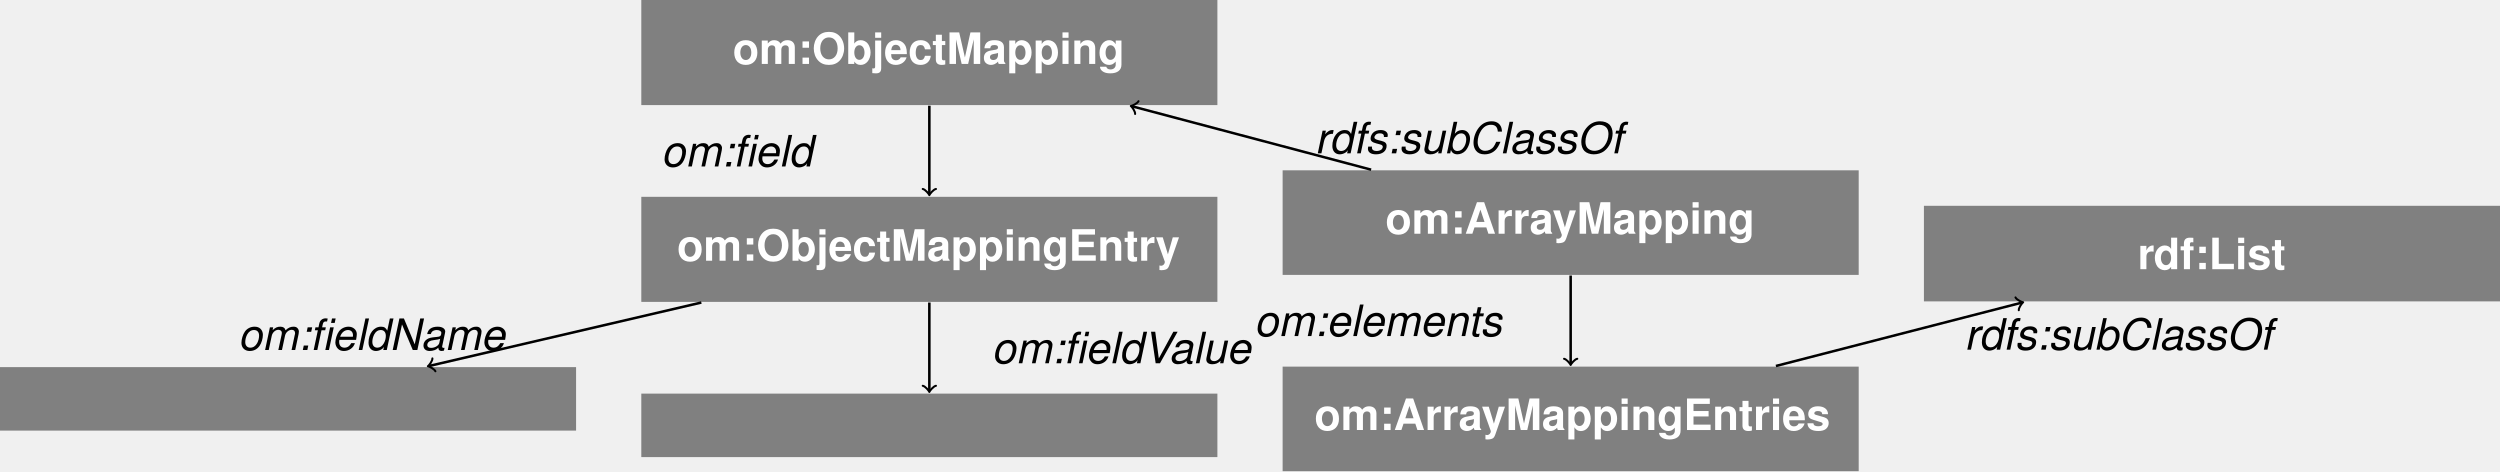
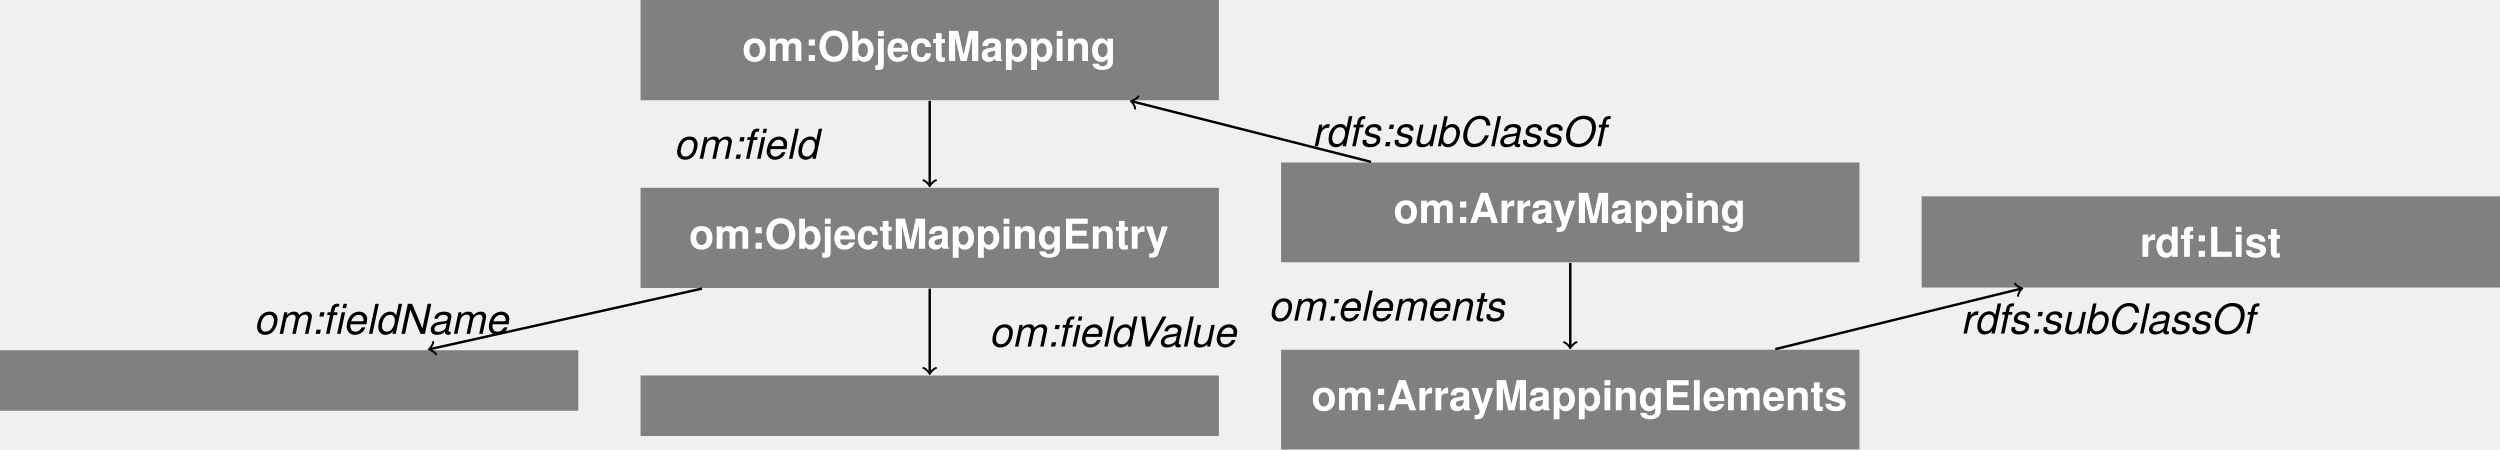
- <svg xmlns="http://www.w3.org/2000/svg" xmlns:xlink="http://www.w3.org/1999/xlink" height="147.902pt" version="1.1" viewBox="-0.367 -15.309 784.722 147.902" width="784.722pt">
+ <svg xmlns="http://www.w3.org/2000/svg" xmlns:xlink="http://www.w3.org/1999/xlink" height="147.902pt" version="1.1" viewBox="-0.367 -15.309 822.582 147.902" width="822.582pt">
  <defs>
    <path d="M4.942 -7.115H3.775L3.978 -8.052C4.128 -8.731 4.372 -8.961 4.956 -8.961C5.037 -8.961 5.119 -8.961 5.323 -8.934L5.526 -9.871C5.282 -9.925 5.132 -9.939 4.915 -9.939C3.87 -9.939 3.109 -9.328 2.892 -8.323L2.634 -7.115H1.684L1.494 -6.205H2.444L1.127 0H2.268L3.585 -6.205H4.752L4.942 -7.115ZM7.427 -7.115H6.287L4.779 0H5.92L7.427 -7.115ZM8.025 -9.898H6.884L6.585 -8.5H7.726L8.025 -9.898Z" id="g1-2" />
    <path d="M3.204 -1.399H1.792L1.494 0H2.906L3.204 -1.399ZM4.426 -7.115H3.014L2.716 -5.716H4.128L4.426 -7.115Z" id="g1-58" />
    <path d="M10.455 -6.83C10.414 -7.631 10.278 -8.147 10.021 -8.608C9.464 -9.559 8.5 -10.061 7.223 -10.061C5.635 -10.061 4.318 -9.423 3.259 -8.147C2.186 -6.857 1.521 -4.983 1.521 -3.286C1.521 -2.335 1.792 -1.48 2.295 -0.842C2.919 -0.054 3.775 0.312 4.983 0.312C6.422 0.312 7.672 -0.217 8.554 -1.181C9.084 -1.765 9.518 -2.512 9.98 -3.612H8.649C8.31 -2.838 8.092 -2.43 7.848 -2.105C7.278 -1.29 6.246 -0.788 5.173 -0.788C3.761 -0.788 2.824 -1.887 2.824 -3.53C2.824 -4.766 3.232 -6.124 3.924 -7.156C4.752 -8.378 5.743 -8.961 6.993 -8.961C8.364 -8.961 9.043 -8.296 9.152 -6.83H10.455Z" id="g1-67" />
    <path d="M10.876 -9.898H9.667L7.943 -1.779L4.549 -9.898H3.136L1.032 0H2.24L3.951 -8.025L7.332 0H8.771L10.876 -9.898Z" id="g1-78" />
    <path d="M7.291 -10.061C5.757 -10.061 4.44 -9.491 3.34 -8.337C2.132 -7.088 1.412 -5.295 1.412 -3.571C1.412 -2.403 1.779 -1.358 2.403 -0.733C3.055 -0.081 4.155 0.312 5.309 0.312C6.585 0.312 7.739 -0.054 8.622 -0.733C10.211 -1.955 11.242 -4.155 11.242 -6.3C11.242 -7.373 10.862 -8.405 10.265 -9.016C9.6 -9.681 8.527 -10.061 7.291 -10.061ZM7.128 -8.961C8.052 -8.961 8.921 -8.581 9.382 -7.984C9.749 -7.509 9.939 -6.857 9.939 -6.056C9.939 -4.82 9.505 -3.49 8.785 -2.512C7.997 -1.412 6.803 -0.788 5.485 -0.788C4.603 -0.788 3.748 -1.168 3.272 -1.765C2.906 -2.227 2.716 -2.892 2.716 -3.68C2.716 -4.929 3.136 -6.246 3.856 -7.237C4.644 -8.323 5.852 -8.961 7.128 -8.961Z" id="g1-79" />
    <path d="M5.323 0L10.862 -9.898H9.518L4.956 -1.521L3.829 -9.898H2.512L3.965 0H5.323Z" id="g1-86" />
    <path d="M7.495 -0.692C7.373 -0.665 7.319 -0.665 7.264 -0.665C6.911 -0.665 6.748 -0.788 6.748 -1.059C6.748 -1.113 6.748 -1.154 6.762 -1.195L7.631 -5.282C7.712 -5.648 7.712 -5.648 7.712 -5.784C7.712 -6.707 6.775 -7.319 5.35 -7.319C3.462 -7.319 2.308 -6.517 2.05 -5.01H3.191C3.313 -5.39 3.408 -5.581 3.598 -5.771C3.897 -6.069 4.467 -6.273 5.051 -6.273C5.866 -6.273 6.49 -5.906 6.49 -5.404C6.49 -5.35 6.477 -5.255 6.463 -5.146L6.422 -4.902C6.3 -4.345 6.042 -4.196 5.051 -4.101C3.232 -3.938 2.661 -3.802 1.996 -3.381C1.29 -2.933 0.883 -2.213 0.883 -1.426C0.883 -0.339 1.616 0.312 2.838 0.312C3.313 0.312 3.883 0.217 4.372 0.041C4.807 -0.109 5.01 -0.244 5.567 -0.733V-0.638V-0.584C5.567 -0.027 5.947 0.312 6.599 0.312C6.748 0.312 6.789 0.312 7.128 0.231C7.156 0.217 7.237 0.204 7.319 0.19L7.495 -0.692ZM5.852 -2.227C5.676 -1.385 4.481 -0.665 3.286 -0.665C2.512 -0.665 2.077 -0.991 2.077 -1.561C2.077 -2.01 2.335 -2.458 2.743 -2.702C3.069 -2.906 3.476 -3.014 4.141 -3.109C5.418 -3.286 5.526 -3.299 6.124 -3.503L5.852 -2.227Z" id="g1-97" />
    <path d="M2.838 -9.898L0.733 0H1.752L1.982 -1.059C2.159 -0.638 2.281 -0.448 2.485 -0.244C2.838 0.109 3.394 0.312 3.992 0.312C4.902 0.312 5.866 -0.109 6.477 -0.747C7.386 -1.711 7.984 -3.259 7.984 -4.657C7.984 -6.178 6.952 -7.319 5.581 -7.319C5.037 -7.319 4.426 -7.156 4.019 -6.911C3.788 -6.762 3.612 -6.612 3.191 -6.164L3.978 -9.898H2.838ZM5.2 -6.273C6.192 -6.273 6.789 -5.567 6.789 -4.399C6.789 -3.625 6.558 -2.756 6.164 -2.105C5.608 -1.181 4.902 -0.733 4.019 -0.733C3.096 -0.733 2.512 -1.412 2.512 -2.485C2.512 -3.327 2.756 -4.25 3.136 -4.902C3.666 -5.798 4.386 -6.273 5.2 -6.273Z" id="g1-98" />
    <path d="M8.826 -9.898H7.685L6.87 -6.083C6.436 -6.965 5.893 -7.319 4.929 -7.319C2.675 -7.319 0.991 -5.173 0.991 -2.308C0.991 -0.72 1.901 0.312 3.313 0.312C3.897 0.312 4.521 0.122 5.065 -0.204C5.472 -0.448 5.648 -0.652 5.839 -1.032L5.621 0H6.721L8.826 -9.898ZM4.82 -6.273C5.825 -6.273 6.422 -5.594 6.422 -4.44C6.422 -3.639 6.205 -2.811 5.798 -2.105C5.268 -1.195 4.603 -0.733 3.775 -0.733C2.77 -0.733 2.186 -1.412 2.186 -2.58C2.186 -3.34 2.417 -4.209 2.783 -4.902C3.299 -5.839 3.951 -6.273 4.82 -6.273Z" id="g1-100" />
    <path d="M7.644 -3.177L7.685 -3.408C7.807 -4.06 7.875 -4.63 7.875 -4.997C7.875 -6.3 6.748 -7.319 5.282 -7.319C4.101 -7.319 2.96 -6.762 2.281 -5.852C1.643 -4.997 1.141 -3.449 1.141 -2.349C1.141 -1.616 1.453 -0.869 1.982 -0.367C2.458 0.095 3.055 0.312 3.829 0.312C5.458 0.312 6.857 -0.692 7.278 -2.159H6.137C5.648 -1.222 4.929 -0.733 4.019 -0.733C2.946 -0.733 2.335 -1.399 2.335 -2.553C2.335 -2.838 2.349 -2.974 2.403 -3.177H7.644ZM2.648 -4.155C3.001 -5.404 4.005 -6.273 5.105 -6.273C6.069 -6.273 6.68 -5.621 6.68 -4.603C6.68 -4.467 6.667 -4.372 6.64 -4.155H2.648Z" id="g1-101" />
    <path d="M5.024 -7.115H3.856L4.06 -8.052C4.209 -8.731 4.454 -8.961 5.037 -8.961C5.132 -8.961 5.214 -8.961 5.404 -8.934L5.608 -9.871C5.363 -9.925 5.214 -9.939 4.997 -9.939C3.951 -9.939 3.191 -9.328 2.974 -8.323L2.716 -7.115H1.765L1.575 -6.205H2.525L1.208 0H2.349L3.666 -6.205H4.834L5.024 -7.115Z" id="g1-102" />
    <path d="M4.168 -9.898H3.028L0.923 0H2.064L4.168 -9.898Z" id="g1-108" />
    <path d="M2.471 -7.115L0.964 0H2.105L3.055 -4.467C3.272 -5.499 4.196 -6.341 5.105 -6.341C5.771 -6.341 6.219 -5.961 6.219 -5.404C6.219 -5.255 6.205 -5.078 6.164 -4.902L5.119 0H6.259L7.21 -4.467C7.427 -5.526 8.364 -6.341 9.342 -6.341C9.98 -6.341 10.373 -5.947 10.373 -5.295C10.373 -5.092 10.373 -5.092 10.251 -4.63L9.274 0H10.414L11.487 -5.065C11.528 -5.214 11.568 -5.662 11.568 -5.811C11.568 -6.164 11.405 -6.545 11.134 -6.857C10.835 -7.183 10.469 -7.319 9.844 -7.319C8.961 -7.319 8.187 -6.965 7.386 -6.192C7.169 -6.952 6.64 -7.319 5.743 -7.319C4.82 -7.319 4.196 -7.047 3.327 -6.232L3.503 -7.115H2.471Z" id="g1-109" />
    <path d="M2.458 -7.115L0.95 0H2.091L2.919 -3.924C3.245 -5.418 4.196 -6.341 5.418 -6.341C6.096 -6.341 6.599 -5.866 6.599 -5.241C6.599 -5.16 6.572 -4.956 6.517 -4.739L5.513 0H6.653L7.739 -5.105C7.78 -5.282 7.794 -5.445 7.794 -5.621C7.794 -6.653 7.074 -7.319 5.947 -7.319C4.915 -7.319 4.019 -6.952 3.313 -6.232L3.49 -7.115H2.458Z" id="g1-110" />
    <path d="M5.214 -7.319C3.951 -7.319 2.838 -6.748 2.145 -5.743C1.534 -4.874 1.086 -3.381 1.086 -2.227C1.086 -0.72 2.132 0.312 3.652 0.312C4.956 0.312 5.988 -0.217 6.748 -1.263C7.373 -2.118 7.821 -3.598 7.821 -4.779C7.821 -5.499 7.549 -6.192 7.074 -6.653C6.612 -7.101 6.001 -7.319 5.214 -7.319ZM5.037 -6.273C6.042 -6.273 6.626 -5.621 6.626 -4.521C6.626 -3.72 6.395 -2.838 6.029 -2.159C5.513 -1.222 4.779 -0.733 3.843 -0.733C2.879 -0.733 2.281 -1.412 2.281 -2.498C2.281 -3.272 2.512 -4.168 2.879 -4.847C3.381 -5.771 4.141 -6.273 5.037 -6.273Z" id="g1-111" />
    <path d="M2.444 -7.115L0.937 0H2.077L2.865 -3.693C3.218 -5.35 4.182 -6.178 5.676 -6.124L5.92 -7.278C5.743 -7.305 5.635 -7.319 5.485 -7.319C4.698 -7.319 4.087 -6.965 3.245 -6.001L3.476 -7.115H2.444Z" id="g1-114" />
    <path d="M6.979 -5.132C7.047 -5.418 7.061 -5.54 7.061 -5.716C7.061 -6.667 6.151 -7.319 4.834 -7.319C3.87 -7.319 3.041 -7.033 2.485 -6.504C1.996 -6.029 1.67 -5.323 1.67 -4.684C1.67 -3.856 2.145 -3.462 3.544 -3.096L4.549 -2.838C4.997 -2.716 5.2 -2.634 5.323 -2.485C5.418 -2.363 5.499 -2.159 5.499 -2.037C5.499 -1.792 5.282 -1.371 5.065 -1.195C4.725 -0.91 4.141 -0.733 3.557 -0.733C2.621 -0.733 2.091 -1.1 2.091 -1.779C2.091 -1.86 2.105 -1.982 2.118 -2.118H0.91C0.842 -1.806 0.828 -1.643 0.828 -1.426C0.828 -0.339 1.779 0.312 3.354 0.312C5.377 0.312 6.694 -0.733 6.694 -2.349C6.694 -3.177 6.246 -3.612 5.051 -3.91L4.019 -4.168C3.259 -4.359 2.865 -4.63 2.865 -4.983C2.865 -5.255 3.028 -5.594 3.272 -5.825C3.598 -6.137 4.005 -6.273 4.603 -6.273C5.404 -6.273 5.852 -5.961 5.852 -5.431C5.852 -5.336 5.852 -5.241 5.839 -5.132H6.979Z" id="g1-115" />
    <path d="M4.97 -7.115H3.761L4.182 -9.07H3.041L2.621 -7.115H1.657L1.466 -6.205H2.43L1.358 -1.181C1.331 -1.046 1.317 -0.896 1.317 -0.76C1.317 -0.095 1.779 0.312 2.525 0.312C2.797 0.312 3.218 0.272 3.408 0.217L3.625 -0.774C3.204 -0.679 3.136 -0.665 2.974 -0.665C2.675 -0.665 2.485 -0.815 2.485 -1.032C2.485 -1.073 2.498 -1.141 2.512 -1.222L3.571 -6.205H4.779L4.97 -7.115Z" id="g1-116" />
    <path d="M6.558 0L8.065 -7.115H6.925L6.069 -3.082C5.757 -1.616 4.793 -0.665 3.639 -0.665C2.906 -0.665 2.43 -1.073 2.43 -1.711C2.43 -1.819 2.444 -1.942 2.471 -2.077L3.544 -7.115H2.403L1.236 -1.629C1.208 -1.494 1.195 -1.344 1.195 -1.168C1.195 -0.244 1.901 0.312 3.069 0.312C4.128 0.312 4.902 -0.014 5.689 -0.774L5.526 0H6.558Z" id="g1-117" />
    <path d="M3.571 -1.982H1.534V0H3.571V-1.982ZM3.571 -7.061H1.534V-5.078H3.571V-7.061Z" id="g3-58" />
    <path d="M6.803 -1.996L7.454 0H9.545L6.124 -9.898H3.87L0.353 0H2.43L3.096 -1.996H6.803ZM6.246 -3.693H3.666L4.956 -7.563L6.246 -3.693Z" id="g3-65" />
    <path d="M3.109 -4.263H7.848V-5.961H3.109V-8.201H8.228V-9.898H1.073V0H8.473V-1.697H3.109V-4.263Z" id="g3-69" />
    <path d="M3.123 -9.898H1.086V0H7.862V-1.697H3.123V-9.898Z" id="g3-76" />
    <path d="M2.933 -7.712L4.712 0H6.748L8.5 -7.712V0H10.537V-9.898H7.468L5.73 -2.023L3.938 -9.898H0.896V0H2.933V-7.712Z" id="g3-77" />
    <path d="M5.295 -10.061C3.91 -10.061 2.77 -9.6 1.928 -8.69C1.046 -7.739 0.543 -6.354 0.543 -4.874S1.046 -1.996 1.928 -1.059C2.783 -0.136 3.897 0.312 5.309 0.312S7.834 -0.136 8.69 -1.059C9.545 -1.969 10.075 -3.408 10.075 -4.807C10.075 -6.354 9.572 -7.739 8.69 -8.69C7.821 -9.627 6.721 -10.061 5.295 -10.061ZM5.309 -8.323C6.979 -8.323 8.038 -6.965 8.038 -4.82C8.038 -2.797 6.938 -1.426 5.309 -1.426C3.666 -1.426 2.58 -2.797 2.58 -4.874S3.666 -8.323 5.309 -8.323Z" id="g3-79" />
    <path d="M7.115 -0.231C6.775 -0.543 6.68 -0.747 6.68 -1.127V-5.2C6.68 -6.694 5.662 -7.454 3.68 -7.454S0.665 -6.612 0.543 -4.915H2.376C2.471 -5.676 2.783 -5.92 3.72 -5.92C4.454 -5.92 4.82 -5.676 4.82 -5.187C4.82 -4.942 4.698 -4.725 4.494 -4.616C4.236 -4.481 4.236 -4.481 3.299 -4.331L2.539 -4.196C1.086 -3.951 0.38 -3.204 0.38 -1.887C0.38 -1.263 0.557 -0.747 0.896 -0.38C1.317 0.054 1.955 0.312 2.607 0.312C3.422 0.312 4.168 -0.041 4.834 -0.733C4.834 -0.353 4.874 -0.217 5.051 0H7.115V-0.231ZM4.82 -2.946C4.82 -1.847 4.277 -1.222 3.313 -1.222C2.675 -1.222 2.281 -1.561 2.281 -2.105C2.281 -2.675 2.58 -2.946 3.367 -3.109L4.019 -3.232C4.521 -3.327 4.603 -3.354 4.82 -3.462V-2.946Z" id="g3-97" />
    <path d="M0.801 -9.898V0H2.702V-0.747C3.164 -0.027 3.802 0.312 4.725 0.312C6.477 0.312 7.807 -1.358 7.807 -3.571C7.807 -4.562 7.509 -5.567 7.02 -6.273C6.517 -6.993 5.621 -7.454 4.725 -7.454C3.815 -7.454 3.164 -7.115 2.702 -6.382V-9.898H0.801ZM4.304 -5.866C5.241 -5.866 5.906 -4.915 5.906 -3.557C5.906 -2.227 5.241 -1.276 4.304 -1.276C3.34 -1.276 2.702 -2.2 2.702 -3.598C2.702 -4.929 3.354 -5.866 4.304 -5.866Z" id="g3-98" />
    <path d="M7.088 -4.589C6.952 -6.382 5.757 -7.454 3.924 -7.454C1.738 -7.454 0.462 -6.015 0.462 -3.517C0.462 -1.1 1.724 0.312 3.897 0.312C5.676 0.312 6.911 -0.788 7.088 -2.539H5.268C5.024 -1.589 4.644 -1.222 3.91 -1.222C2.946 -1.222 2.363 -2.091 2.363 -3.517C2.363 -4.209 2.498 -4.861 2.729 -5.295C2.946 -5.703 3.367 -5.92 3.91 -5.92C4.684 -5.92 5.051 -5.553 5.268 -4.589H7.088Z" id="g3-99" />
    <path d="M5.499 0H7.4V-9.898H5.499V-6.382C5.024 -7.115 4.386 -7.454 3.476 -7.454C1.724 -7.454 0.394 -5.771 0.394 -3.557C0.394 -2.566 0.692 -1.561 1.181 -0.855C1.684 -0.149 2.58 0.312 3.476 0.312C4.386 0.312 5.024 -0.027 5.499 -0.747V0ZM3.897 -5.866C4.861 -5.866 5.499 -4.929 5.499 -3.53C5.499 -2.2 4.847 -1.276 3.897 -1.276S2.295 -2.213 2.295 -3.557C2.295 -4.915 2.946 -5.866 3.897 -5.866Z" id="g3-100" />
    <path d="M7.115 -3.069C7.128 -3.232 7.128 -3.299 7.128 -3.394C7.128 -4.128 7.02 -4.807 6.843 -5.323C6.354 -6.653 5.173 -7.454 3.693 -7.454C1.589 -7.454 0.299 -5.934 0.299 -3.476C0.299 -1.127 1.575 0.312 3.652 0.312C5.295 0.312 6.626 -0.625 7.047 -2.064H5.173C4.942 -1.48 4.413 -1.141 3.72 -1.141C3.177 -1.141 2.743 -1.371 2.471 -1.779C2.295 -2.05 2.227 -2.376 2.2 -3.069H7.115ZM2.227 -4.331C2.349 -5.445 2.824 -6.001 3.666 -6.001C4.141 -6.001 4.576 -5.771 4.847 -5.39C5.024 -5.119 5.105 -4.834 5.146 -4.331H2.227Z" id="g3-101" />
    <path d="M4.25 -7.183H3.123V-7.902C3.123 -8.283 3.286 -8.473 3.639 -8.473C3.802 -8.473 4.019 -8.459 4.182 -8.432V-9.858C3.829 -9.885 3.354 -9.898 3.096 -9.898C1.833 -9.898 1.222 -9.301 1.222 -8.065V-7.183H0.19V-5.92H1.222V0H3.123V-5.92H4.25V-7.183Z" id="g3-102" />
    <path d="M5.54 -7.332V-6.205C4.97 -7.074 4.345 -7.454 3.503 -7.454C1.765 -7.454 0.462 -5.757 0.462 -3.49C0.462 -1.208 1.657 0.312 3.462 0.312C4.318 0.312 4.834 0.054 5.54 -0.747V0.244C5.54 1.127 4.874 1.738 3.924 1.738C3.204 1.738 2.729 1.439 2.58 0.883H0.611C0.625 1.453 0.842 1.847 1.331 2.254C1.914 2.729 2.729 2.96 3.856 2.96C6.069 2.96 7.346 1.969 7.346 0.244V-7.332H5.54ZM3.91 -5.866C4.861 -5.866 5.567 -4.874 5.567 -3.517C5.567 -2.186 4.874 -1.276 3.883 -1.276C2.987 -1.276 2.363 -2.186 2.363 -3.517C2.363 -4.902 2.987 -5.866 3.91 -5.866Z" id="g3-103" />
    <path d="M2.811 -7.332H0.91V0H2.811V-7.332ZM2.811 -9.898H0.91V-8.201H2.811V-9.898Z" id="g3-105" />
    <path d="M2.851 -7.332H0.95V0.855C0.95 1.276 0.801 1.426 0.394 1.426C0.272 1.426 0.19 1.412 0.054 1.371V2.892C0.434 2.933 0.91 2.96 1.181 2.96C2.363 2.96 2.851 2.471 2.851 1.276V-7.332ZM2.851 -9.898H0.95V-8.201H2.851V-9.898Z" id="g3-106" />
+     <path d="M2.811 -9.898H0.91V0H2.811V-9.898Z" id="g3-108" />
    <path d="M0.815 -7.332V0H2.716V-4.399C2.716 -5.295 3.204 -5.839 4.019 -5.839C4.657 -5.839 5.051 -5.472 5.051 -4.888V0H6.952V-4.399C6.952 -5.295 7.441 -5.839 8.255 -5.839C8.894 -5.839 9.287 -5.472 9.287 -4.888V0H11.188V-5.187C11.188 -6.612 10.319 -7.454 8.853 -7.454C7.93 -7.454 7.278 -7.128 6.707 -6.368C6.354 -7.061 5.621 -7.454 4.712 -7.454C3.87 -7.454 3.327 -7.169 2.702 -6.422V-7.332H0.815Z" id="g3-109" />
    <path d="M0.855 -7.332V0H2.756V-4.399C2.756 -5.268 3.367 -5.839 4.291 -5.839C5.105 -5.839 5.513 -5.39 5.513 -4.521V0H7.414V-4.915C7.414 -6.531 6.517 -7.454 4.956 -7.454C3.965 -7.454 3.299 -7.088 2.756 -6.273V-7.332H0.855Z" id="g3-110" />
    <path d="M4.087 -7.454C1.847 -7.454 0.475 -5.974 0.475 -3.571C0.475 -1.154 1.847 0.312 4.101 0.312C6.327 0.312 7.726 -1.168 7.726 -3.517C7.726 -6.001 6.382 -7.454 4.087 -7.454ZM4.101 -5.92C5.146 -5.92 5.825 -4.983 5.825 -3.544C5.825 -2.172 5.119 -1.222 4.101 -1.222C3.069 -1.222 2.376 -2.172 2.376 -3.571S3.069 -5.92 4.101 -5.92Z" id="g3-111" />
    <path d="M2.688 -7.332H0.788V2.96H2.688V-0.869C3.15 -0.054 3.802 0.326 4.725 0.326C6.49 0.326 7.794 -1.331 7.794 -3.557C7.794 -4.589 7.495 -5.621 7.006 -6.3C6.517 -6.993 5.608 -7.454 4.725 -7.454C3.802 -7.454 3.15 -7.061 2.688 -6.246V-7.332ZM4.291 -5.866C5.255 -5.866 5.893 -4.929 5.893 -3.53C5.893 -2.2 5.228 -1.263 4.291 -1.263C3.34 -1.263 2.688 -2.186 2.688 -3.557S3.34 -5.866 4.291 -5.866Z" id="g3-112" />
    <path d="M0.855 -7.332V0H2.756V-3.897C2.756 -5.01 3.313 -5.567 4.426 -5.567C4.63 -5.567 4.766 -5.553 5.024 -5.513V-7.441C4.915 -7.454 4.847 -7.454 4.793 -7.454C3.924 -7.454 3.164 -6.884 2.756 -5.893V-7.332H0.855Z" id="g3-114" />
    <path d="M6.857 -4.97C6.83 -6.517 5.635 -7.454 3.666 -7.454C1.806 -7.454 0.652 -6.517 0.652 -5.01C0.652 -4.521 0.801 -4.101 1.059 -3.815C1.317 -3.557 1.548 -3.435 2.254 -3.204L4.521 -2.498C4.997 -2.349 5.16 -2.2 5.16 -1.901C5.16 -1.453 4.63 -1.181 3.748 -1.181C3.259 -1.181 2.865 -1.276 2.621 -1.439C2.417 -1.589 2.335 -1.738 2.254 -2.132H0.394C0.448 -0.53 1.629 0.312 3.856 0.312C4.874 0.312 5.648 0.095 6.192 -0.339S7.061 -1.453 7.061 -2.172C7.061 -3.123 6.585 -3.734 5.621 -4.019L3.218 -4.712C2.688 -4.874 2.553 -4.983 2.553 -5.282C2.553 -5.689 2.987 -5.961 3.652 -5.961C4.562 -5.961 5.01 -5.635 5.024 -4.97H6.857Z" id="g3-115" />
    <path d="M4.087 -7.183H3.028V-9.152H1.127V-7.183H0.19V-5.92H1.127V-1.412C1.127 -0.258 1.738 0.312 2.987 0.312C3.408 0.312 3.748 0.272 4.087 0.163V-1.168C3.897 -1.141 3.788 -1.127 3.652 -1.127C3.15 -1.127 3.028 -1.276 3.028 -1.928V-5.92H4.087V-7.183Z" id="g3-116" />
    <path d="M5.35 -7.332L3.829 -1.996L2.213 -7.332H0.122L2.851 0.299V0.312V0.353C2.851 1.046 2.335 1.575 1.67 1.575C1.521 1.575 1.412 1.561 1.168 1.494V2.919C1.453 2.96 1.616 2.974 1.847 2.974C2.322 2.974 2.892 2.879 3.218 2.743C3.748 2.525 3.978 2.213 4.291 1.344L7.305 -7.332H5.35Z" id="g3-121" />
  </defs>
  <g id="page1">
-     <path d="M200.934 17.676H381.758V-15.309H200.934Z" fill="#808080" />
-     <g fill="#ffffff" transform="matrix(1 0 0 1 -80.449 3.57083)">
-       <use x="310.082" xlink:href="#g3-111" y="1.184" />
-       <use x="318.378" xlink:href="#g3-109" y="1.184" />
-       <use x="330.449" xlink:href="#g3-58" y="1.184" />
-       <use x="334.97" xlink:href="#g3-79" y="1.184" />
-       <use x="345.534" xlink:href="#g3-98" y="1.184" />
-       <use x="353.83" xlink:href="#g3-106" y="1.184" />
-       <use x="357.604" xlink:href="#g3-101" y="1.184" />
-       <use x="365.153" xlink:href="#g3-99" y="1.184" />
-       <use x="372.703" xlink:href="#g3-116" y="1.184" />
-       <use x="377.224" xlink:href="#g3-77" y="1.184" />
-       <use x="388.534" xlink:href="#g3-97" y="1.184" />
-       <use x="396.084" xlink:href="#g3-112" y="1.184" />
-       <use x="404.38" xlink:href="#g3-112" y="1.184" />
-       <use x="412.676" xlink:href="#g3-105" y="1.184" />
-       <use x="416.45" xlink:href="#g3-110" y="1.184" />
-       <use x="424.747" xlink:href="#g3-103" y="1.184" />
-     </g>
-     <path d="M402.234 70.977H583.055V38.152H402.234Z" fill="#808080" />
-     <g fill="#ffffff" transform="matrix(1 0 0 1 120.851 56.872)">
-       <use x="313.625" xlink:href="#g3-111" y="1.184" />
-       <use x="321.921" xlink:href="#g3-109" y="1.184" />
-       <use x="333.992" xlink:href="#g3-58" y="1.184" />
-       <use x="338.514" xlink:href="#g3-65" y="1.184" />
-       <use x="348.317" xlink:href="#g3-114" y="1.184" />
-       <use x="353.598" xlink:href="#g3-114" y="1.184" />
-       <use x="358.88" xlink:href="#g3-97" y="1.184" />
-       <use x="366.157" xlink:href="#g3-121" y="1.184" />
-       <use x="373.706" xlink:href="#g3-77" y="1.184" />
-       <use x="385.016" xlink:href="#g3-97" y="1.184" />
-       <use x="392.566" xlink:href="#g3-112" y="1.184" />
-       <use x="400.862" xlink:href="#g3-112" y="1.184" />
-       <use x="409.158" xlink:href="#g3-105" y="1.184" />
-       <use x="412.932" xlink:href="#g3-110" y="1.184" />
-       <use x="421.229" xlink:href="#g3-103" y="1.184" />
-     </g>
-     <path d="M200.934 79.449H381.758V46.469H200.934Z" fill="#808080" />
-     <g fill="#ffffff" transform="matrix(1 0 0 1 -80.449 65.3451)">
-       <use x="292.596" xlink:href="#g3-111" y="1.184" />
-       <use x="300.892" xlink:href="#g3-109" y="1.184" />
-       <use x="312.963" xlink:href="#g3-58" y="1.184" />
-       <use x="317.485" xlink:href="#g3-79" y="1.184" />
-       <use x="328.048" xlink:href="#g3-98" y="1.184" />
-       <use x="336.344" xlink:href="#g3-106" y="1.184" />
-       <use x="340.119" xlink:href="#g3-101" y="1.184" />
-       <use x="347.668" xlink:href="#g3-99" y="1.184" />
-       <use x="355.217" xlink:href="#g3-116" y="1.184" />
-       <use x="359.739" xlink:href="#g3-77" y="1.184" />
-       <use x="371.049" xlink:href="#g3-97" y="1.184" />
-       <use x="378.598" xlink:href="#g3-112" y="1.184" />
-       <use x="386.894" xlink:href="#g3-112" y="1.184" />
-       <use x="395.19" xlink:href="#g3-105" y="1.184" />
-       <use x="398.965" xlink:href="#g3-110" y="1.184" />
-       <use x="407.261" xlink:href="#g3-103" y="1.184" />
-       <use x="415.557" xlink:href="#g3-69" y="1.184" />
-       <use x="424.613" xlink:href="#g3-110" y="1.184" />
-       <use x="432.91" xlink:href="#g3-116" y="1.184" />
-       <use x="437.431" xlink:href="#g3-114" y="1.184" />
-       <use x="442.849" xlink:href="#g3-121" y="1.184" />
-     </g>
-     <path d="M402.234 132.594H583.055V99.769H402.234Z" fill="#808080" />
-     <g fill="#ffffff" transform="matrix(1 0 0 1 120.851 118.489)">
-       <use x="291.345" xlink:href="#g3-111" y="1.184" />
-       <use x="299.641" xlink:href="#g3-109" y="1.184" />
-       <use x="311.711" xlink:href="#g3-58" y="1.184" />
-       <use x="316.233" xlink:href="#g3-65" y="1.184" />
-       <use x="326.036" xlink:href="#g3-114" y="1.184" />
-       <use x="331.318" xlink:href="#g3-114" y="1.184" />
-       <use x="336.599" xlink:href="#g3-97" y="1.184" />
-       <use x="343.876" xlink:href="#g3-121" y="1.184" />
-       <use x="351.425" xlink:href="#g3-77" y="1.184" />
-       <use x="362.736" xlink:href="#g3-97" y="1.184" />
-       <use x="370.285" xlink:href="#g3-112" y="1.184" />
-       <use x="378.581" xlink:href="#g3-112" y="1.184" />
-       <use x="386.877" xlink:href="#g3-105" y="1.184" />
-       <use x="390.652" xlink:href="#g3-110" y="1.184" />
-       <use x="398.948" xlink:href="#g3-103" y="1.184" />
-       <use x="407.244" xlink:href="#g3-69" y="1.184" />
-       <use x="416.3" xlink:href="#g3-110" y="1.184" />
-       <use x="424.596" xlink:href="#g3-116" y="1.184" />
-       <use x="429.118" xlink:href="#g3-114" y="1.184" />
-       <use x="434.399" xlink:href="#g3-105" y="1.184" />
-       <use x="438.174" xlink:href="#g3-101" y="1.184" />
-       <use x="445.723" xlink:href="#g3-115" y="1.184" />
-     </g>
-     <path d="M603.531 79.293H784.355V49.289H603.531Z" fill="#808080" />
-     <g fill="#ffffff" transform="matrix(1 0 0 1 322.15 68.0096)">
-       <use x="348.46" xlink:href="#g3-114" y="1.184" />
-       <use x="353.47" xlink:href="#g3-100" y="1.184" />
-       <use x="361.766" xlink:href="#g3-102" y="1.184" />
-       <use x="366.287" xlink:href="#g3-58" y="1.184" />
-       <use x="370.809" xlink:href="#g3-76" y="1.184" />
-       <use x="379.105" xlink:href="#g3-105" y="1.184" />
-       <use x="382.879" xlink:href="#g3-115" y="1.184" />
-       <use x="390.428" xlink:href="#g3-116" y="1.184" />
-     </g>
-     <path d="M-0.367 119.852H180.457V99.926H-0.367Z" fill="#808080" />
-     <path d="M200.934 128.168H381.758V108.242H200.934Z" fill="#808080" />
-     <path d="M291.344 17.875V45.559" fill="none" stroke="#000000" stroke-miterlimit="10.037" stroke-width="0.8" />
-     <path d="M293.418 44.008C292.641 44.137 291.473 45.559 291.344 45.949C291.215 45.559 290.051 44.137 289.273 44.008" fill="none" stroke="#000000" stroke-linecap="round" stroke-linejoin="round" stroke-miterlimit="10.037" stroke-width="0.64" />
+     <path d="M210.399 17.676H400.684V-15.309H210.399Z" fill="#808080" />
+     <g fill="#ffffff" transform="matrix(1 0 0 1 -85.181 3.57083)">
+       <use x="329.011" xlink:href="#g3-111" y="1.184" />
+       <use x="337.307" xlink:href="#g3-109" y="1.184" />
+       <use x="349.378" xlink:href="#g3-58" y="1.184" />
+       <use x="353.899" xlink:href="#g3-79" y="1.184" />
+       <use x="364.463" xlink:href="#g3-98" y="1.184" />
+       <use x="372.759" xlink:href="#g3-106" y="1.184" />
+       <use x="376.533" xlink:href="#g3-101" y="1.184" />
+       <use x="384.082" xlink:href="#g3-99" y="1.184" />
+       <use x="391.632" xlink:href="#g3-116" y="1.184" />
+       <use x="396.153" xlink:href="#g3-77" y="1.184" />
+       <use x="407.463" xlink:href="#g3-97" y="1.184" />
+       <use x="415.013" xlink:href="#g3-112" y="1.184" />
+       <use x="423.309" xlink:href="#g3-112" y="1.184" />
+       <use x="431.605" xlink:href="#g3-105" y="1.184" />
+       <use x="435.379" xlink:href="#g3-110" y="1.184" />
+       <use x="443.675" xlink:href="#g3-103" y="1.184" />
+     </g>
+     <path d="M421.16 70.977H611.449V38.152H421.16Z" fill="#808080" />
+     <g fill="#ffffff" transform="matrix(1 0 0 1 125.583 56.872)">
+       <use x="332.554" xlink:href="#g3-111" y="1.184" />
+       <use x="340.85" xlink:href="#g3-109" y="1.184" />
+       <use x="352.921" xlink:href="#g3-58" y="1.184" />
+       <use x="357.442" xlink:href="#g3-65" y="1.184" />
+       <use x="367.246" xlink:href="#g3-114" y="1.184" />
+       <use x="372.527" xlink:href="#g3-114" y="1.184" />
+       <use x="377.809" xlink:href="#g3-97" y="1.184" />
+       <use x="385.086" xlink:href="#g3-121" y="1.184" />
+       <use x="392.635" xlink:href="#g3-77" y="1.184" />
+       <use x="403.945" xlink:href="#g3-97" y="1.184" />
+       <use x="411.495" xlink:href="#g3-112" y="1.184" />
+       <use x="419.791" xlink:href="#g3-112" y="1.184" />
+       <use x="428.087" xlink:href="#g3-105" y="1.184" />
+       <use x="431.861" xlink:href="#g3-110" y="1.184" />
+       <use x="440.157" xlink:href="#g3-103" y="1.184" />
+     </g>
+     <path d="M210.399 79.449H400.684V46.469H210.399Z" fill="#808080" />
+     <g fill="#ffffff" transform="matrix(1 0 0 1 -85.181 65.3451)">
+       <use x="311.525" xlink:href="#g3-111" y="1.184" />
+       <use x="319.821" xlink:href="#g3-109" y="1.184" />
+       <use x="331.892" xlink:href="#g3-58" y="1.184" />
+       <use x="336.413" xlink:href="#g3-79" y="1.184" />
+       <use x="346.977" xlink:href="#g3-98" y="1.184" />
+       <use x="355.273" xlink:href="#g3-106" y="1.184" />
+       <use x="359.048" xlink:href="#g3-101" y="1.184" />
+       <use x="366.597" xlink:href="#g3-99" y="1.184" />
+       <use x="374.146" xlink:href="#g3-116" y="1.184" />
+       <use x="378.667" xlink:href="#g3-77" y="1.184" />
+       <use x="389.978" xlink:href="#g3-97" y="1.184" />
+       <use x="397.527" xlink:href="#g3-112" y="1.184" />
+       <use x="405.823" xlink:href="#g3-112" y="1.184" />
+       <use x="414.119" xlink:href="#g3-105" y="1.184" />
+       <use x="417.894" xlink:href="#g3-110" y="1.184" />
+       <use x="426.19" xlink:href="#g3-103" y="1.184" />
+       <use x="434.486" xlink:href="#g3-69" y="1.184" />
+       <use x="443.542" xlink:href="#g3-110" y="1.184" />
+       <use x="451.838" xlink:href="#g3-116" y="1.184" />
+       <use x="456.36" xlink:href="#g3-114" y="1.184" />
+       <use x="461.778" xlink:href="#g3-121" y="1.184" />
+     </g>
+     <path d="M421.16 132.594H611.449V99.769H421.16Z" fill="#808080" />
+     <g fill="#ffffff" transform="matrix(1 0 0 1 125.583 118.489)">
+       <use x="305.541" xlink:href="#g3-111" y="1.184" />
+       <use x="313.837" xlink:href="#g3-109" y="1.184" />
+       <use x="325.908" xlink:href="#g3-58" y="1.184" />
+       <use x="330.43" xlink:href="#g3-65" y="1.184" />
+       <use x="340.233" xlink:href="#g3-114" y="1.184" />
+       <use x="345.514" xlink:href="#g3-114" y="1.184" />
+       <use x="350.796" xlink:href="#g3-97" y="1.184" />
+       <use x="358.073" xlink:href="#g3-121" y="1.184" />
+       <use x="365.622" xlink:href="#g3-77" y="1.184" />
+       <use x="376.932" xlink:href="#g3-97" y="1.184" />
+       <use x="384.482" xlink:href="#g3-112" y="1.184" />
+       <use x="392.778" xlink:href="#g3-112" y="1.184" />
+       <use x="401.074" xlink:href="#g3-105" y="1.184" />
+       <use x="404.848" xlink:href="#g3-110" y="1.184" />
+       <use x="413.145" xlink:href="#g3-103" y="1.184" />
+       <use x="421.441" xlink:href="#g3-69" y="1.184" />
+       <use x="430.497" xlink:href="#g3-108" y="1.184" />
+       <use x="434.272" xlink:href="#g3-101" y="1.184" />
+       <use x="441.821" xlink:href="#g3-109" y="1.184" />
+       <use x="453.891" xlink:href="#g3-101" y="1.184" />
+       <use x="461.441" xlink:href="#g3-110" y="1.184" />
+       <use x="469.737" xlink:href="#g3-116" y="1.184" />
+       <use x="474.258" xlink:href="#g3-115" y="1.184" />
+     </g>
+     <path d="M631.926 79.293H822.215V49.289H631.926Z" fill="#808080" />
+     <g fill="#ffffff" transform="matrix(1 0 0 1 336.347 68.0096)">
+       <use x="367.389" xlink:href="#g3-114" y="1.184" />
+       <use x="372.399" xlink:href="#g3-100" y="1.184" />
+       <use x="380.695" xlink:href="#g3-102" y="1.184" />
+       <use x="385.216" xlink:href="#g3-58" y="1.184" />
+       <use x="389.737" xlink:href="#g3-76" y="1.184" />
+       <use x="398.034" xlink:href="#g3-105" y="1.184" />
+       <use x="401.808" xlink:href="#g3-115" y="1.184" />
+       <use x="409.357" xlink:href="#g3-116" y="1.184" />
+     </g>
+     <path d="M-0.367 119.852H189.922V99.926H-0.367Z" fill="#808080" />
+     <path d="M210.399 128.168H400.684V108.242H210.399Z" fill="#808080" />
+     <path d="M305.539 17.875V45.559" fill="none" stroke="#000000" stroke-miterlimit="10.037" stroke-width="0.8" />
+     <path d="M307.613 44.008C306.836 44.137 305.672 45.559 305.539 45.949C305.41 45.559 304.246 44.137 303.469 44.008" fill="none" stroke="#000000" stroke-linecap="round" stroke-linejoin="round" stroke-miterlimit="10.037" stroke-width="0.64" />
    <g transform="matrix(1 0 0 1 -117.128 35.7527)">
-       <use x="324.275" xlink:href="#g1-111" y="1.184" />
-       <use x="331.824" xlink:href="#g1-109" y="1.184" />
-       <use x="343.134" xlink:href="#g1-58" y="1.184" />
-       <use x="346.909" xlink:href="#g1-2" y="1.184" />
-       <use x="353.698" xlink:href="#g1-101" y="1.184" />
-       <use x="361.247" xlink:href="#g1-108" y="1.184" />
-       <use x="364.261" xlink:href="#g1-100" y="1.184" />
-     </g>
-     <path d="M430.016 37.953L354.961 18.055" fill="none" stroke="#000000" stroke-miterlimit="10.037" stroke-width="0.8" />
-     <path d="M355.934 20.461C356.008 19.676 354.93 18.18 354.586 17.957C354.997 17.93 356.672 17.168 356.997 16.449" fill="none" stroke="#000000" stroke-linecap="round" stroke-linejoin="round" stroke-miterlimit="10.037" stroke-width="0.641" />
-     <g transform="matrix(1 0 0 1 104.355 31.6389)">
-       <use x="307.978" xlink:href="#g1-114" y="1.184" />
-       <use x="312.499" xlink:href="#g1-100" y="1.184" />
-       <use x="320.048" xlink:href="#g1-102" y="1.184" />
-       <use x="323.823" xlink:href="#g1-115" y="1.184" />
-       <use x="330.612" xlink:href="#g1-58" y="1.184" />
-       <use x="334.386" xlink:href="#g1-115" y="1.184" />
-       <use x="341.175" xlink:href="#g1-117" y="1.184" />
-       <use x="348.724" xlink:href="#g1-98" y="1.184" />
-       <use x="356.274" xlink:href="#g1-67" y="1.184" />
-       <use x="366.077" xlink:href="#g1-108" y="1.184" />
-       <use x="369.091" xlink:href="#g1-97" y="1.184" />
-       <use x="376.64" xlink:href="#g1-115" y="1.184" />
-       <use x="383.429" xlink:href="#g1-115" y="1.184" />
-       <use x="390.218" xlink:href="#g1-79" y="1.184" />
-       <use x="400.782" xlink:href="#g1-102" y="1.184" />
-     </g>
-     <path d="M492.645 71.176V98.863" fill="none" stroke="#000000" stroke-miterlimit="10.037" stroke-width="0.8" />
-     <path d="M494.719 97.309C493.942 97.438 492.774 98.863 492.645 99.25C492.516 98.863 491.348 97.438 490.575 97.309" fill="none" stroke="#000000" stroke-linecap="round" stroke-linejoin="round" stroke-miterlimit="10.037" stroke-width="0.64" />
-     <g transform="matrix(1 0 0 1 84.171 88.9994)">
-       <use x="309.126" xlink:href="#g1-111" y="1.184" />
-       <use x="316.676" xlink:href="#g1-109" y="1.184" />
-       <use x="327.986" xlink:href="#g1-58" y="1.184" />
-       <use x="331.76" xlink:href="#g1-101" y="1.184" />
-       <use x="339.31" xlink:href="#g1-108" y="1.184" />
-       <use x="342.324" xlink:href="#g1-101" y="1.184" />
-       <use x="349.873" xlink:href="#g1-109" y="1.184" />
-       <use x="361.184" xlink:href="#g1-101" y="1.184" />
-       <use x="368.733" xlink:href="#g1-110" y="1.184" />
-       <use x="376.282" xlink:href="#g1-116" y="1.184" />
-       <use x="380.057" xlink:href="#g1-115" y="1.184" />
-     </g>
-     <path d="M557.07 99.57L634.301 79.668" fill="none" stroke="#000000" stroke-miterlimit="10.037" stroke-width="0.8" />
-     <path d="M632.273 78.047C632.594 78.77 634.269 79.543 634.676 79.57C634.332 79.793 633.242 81.281 633.308 82.066" fill="none" stroke="#000000" stroke-linecap="round" stroke-linejoin="round" stroke-miterlimit="10.037" stroke-width="0.641" />
-     <g transform="matrix(1 0 0 1 308.237 93.2564)">
-       <use x="307.978" xlink:href="#g1-114" y="1.184" />
-       <use x="312.499" xlink:href="#g1-100" y="1.184" />
-       <use x="320.048" xlink:href="#g1-102" y="1.184" />
-       <use x="323.823" xlink:href="#g1-115" y="1.184" />
-       <use x="330.612" xlink:href="#g1-58" y="1.184" />
-       <use x="334.386" xlink:href="#g1-115" y="1.184" />
-       <use x="341.175" xlink:href="#g1-117" y="1.184" />
-       <use x="348.724" xlink:href="#g1-98" y="1.184" />
-       <use x="356.274" xlink:href="#g1-67" y="1.184" />
-       <use x="366.077" xlink:href="#g1-108" y="1.184" />
-       <use x="369.091" xlink:href="#g1-97" y="1.184" />
-       <use x="376.64" xlink:href="#g1-115" y="1.184" />
-       <use x="383.429" xlink:href="#g1-115" y="1.184" />
-       <use x="390.218" xlink:href="#g1-79" y="1.184" />
-       <use x="400.782" xlink:href="#g1-102" y="1.184" />
-     </g>
-     <path d="M219.781 79.648L134.316 99.566" fill="none" stroke="#000000" stroke-miterlimit="10.037" stroke-width="0.8" />
-     <path d="M136.301 101.23C135.996 100.504 134.344 99.691 133.938 99.652C134.285 99.438 135.41 97.98 135.359 97.191" fill="none" stroke="#000000" stroke-linecap="round" stroke-linejoin="round" stroke-miterlimit="10.037" stroke-width="0.64" />
-     <g transform="matrix(1 0 0 1 -231.769 93.3688)">
-       <use x="306.101" xlink:href="#g1-111" y="1.184" />
-       <use x="313.65" xlink:href="#g1-109" y="1.184" />
-       <use x="324.96" xlink:href="#g1-58" y="1.184" />
-       <use x="328.735" xlink:href="#g1-2" y="1.184" />
-       <use x="335.524" xlink:href="#g1-101" y="1.184" />
-       <use x="343.073" xlink:href="#g1-108" y="1.184" />
-       <use x="346.087" xlink:href="#g1-100" y="1.184" />
-       <use x="353.636" xlink:href="#g1-78" y="1.184" />
-       <use x="363.44" xlink:href="#g1-97" y="1.184" />
-       <use x="370.989" xlink:href="#g1-109" y="1.184" />
-       <use x="382.299" xlink:href="#g1-101" y="1.184" />
-     </g>
-     <path d="M291.344 79.648V107.336" fill="none" stroke="#000000" stroke-miterlimit="10.037" stroke-width="0.8" />
-     <path d="M293.418 105.782C292.641 105.911 291.473 107.336 291.344 107.723C291.215 107.336 290.051 105.911 289.273 105.782" fill="none" stroke="#000000" stroke-linecap="round" stroke-linejoin="round" stroke-miterlimit="10.037" stroke-width="0.64" />
+       <use x="338.471" xlink:href="#g1-111" y="1.184" />
+       <use x="346.021" xlink:href="#g1-109" y="1.184" />
+       <use x="357.331" xlink:href="#g1-58" y="1.184" />
+       <use x="361.105" xlink:href="#g1-2" y="1.184" />
+       <use x="367.894" xlink:href="#g1-101" y="1.184" />
+       <use x="375.444" xlink:href="#g1-108" y="1.184" />
+       <use x="378.458" xlink:href="#g1-100" y="1.184" />
+     </g>
+     <path d="M450.734 37.953L372.117 18.047" fill="none" stroke="#000000" stroke-miterlimit="10.037" stroke-width="0.8" />
+     <path d="M373.117 20.441C373.183 19.652 372.086 18.172 371.742 17.953C372.148 17.922 373.82 17.141 374.137 16.418" fill="none" stroke="#000000" stroke-linecap="round" stroke-linejoin="round" stroke-miterlimit="10.037" stroke-width="0.64" />
+     <g transform="matrix(1 0 0 1 109.094 31.6389)">
+       <use x="322.174" xlink:href="#g1-114" y="1.184" />
+       <use x="326.696" xlink:href="#g1-100" y="1.184" />
+       <use x="334.245" xlink:href="#g1-102" y="1.184" />
+       <use x="338.019" xlink:href="#g1-115" y="1.184" />
+       <use x="344.808" xlink:href="#g1-58" y="1.184" />
+       <use x="348.583" xlink:href="#g1-115" y="1.184" />
+       <use x="355.372" xlink:href="#g1-117" y="1.184" />
+       <use x="362.921" xlink:href="#g1-98" y="1.184" />
+       <use x="370.47" xlink:href="#g1-67" y="1.184" />
+       <use x="380.274" xlink:href="#g1-108" y="1.184" />
+       <use x="383.288" xlink:href="#g1-97" y="1.184" />
+       <use x="390.837" xlink:href="#g1-115" y="1.184" />
+       <use x="397.626" xlink:href="#g1-115" y="1.184" />
+       <use x="404.415" xlink:href="#g1-79" y="1.184" />
+       <use x="414.979" xlink:href="#g1-102" y="1.184" />
+     </g>
+     <path d="M516.305 71.176V98.863" fill="none" stroke="#000000" stroke-miterlimit="10.037" stroke-width="0.8" />
+     <path d="M518.379 97.309C517.601 97.438 516.433 98.863 516.304 99.25C516.175 98.863 515.011 97.438 514.234 97.309" fill="none" stroke="#000000" stroke-linecap="round" stroke-linejoin="round" stroke-miterlimit="10.037" stroke-width="0.64" />
+     <g transform="matrix(1 0 0 1 93.636 88.9994)">
+       <use x="323.323" xlink:href="#g1-111" y="1.184" />
+       <use x="330.872" xlink:href="#g1-109" y="1.184" />
+       <use x="342.183" xlink:href="#g1-58" y="1.184" />
+       <use x="345.957" xlink:href="#g1-101" y="1.184" />
+       <use x="353.506" xlink:href="#g1-108" y="1.184" />
+       <use x="356.521" xlink:href="#g1-101" y="1.184" />
+       <use x="364.07" xlink:href="#g1-109" y="1.184" />
+       <use x="375.38" xlink:href="#g1-101" y="1.184" />
+       <use x="382.929" xlink:href="#g1-110" y="1.184" />
+       <use x="390.479" xlink:href="#g1-116" y="1.184" />
+       <use x="394.253" xlink:href="#g1-115" y="1.184" />
+     </g>
+     <path d="M583.762 99.57L664.652 79.66" fill="none" stroke="#000000" stroke-miterlimit="10.037" stroke-width="0.8" />
+     <path d="M662.645 78.019C662.957 78.742 664.621 79.535 665.032 79.566C664.684 79.785 663.578 81.262 663.637 82.047" fill="none" stroke="#000000" stroke-linecap="round" stroke-linejoin="round" stroke-miterlimit="10.037" stroke-width="0.641" />
+     <g transform="matrix(1 0 0 1 322.562 93.2564)">
+       <use x="322.174" xlink:href="#g1-114" y="1.184" />
+       <use x="326.696" xlink:href="#g1-100" y="1.184" />
+       <use x="334.245" xlink:href="#g1-102" y="1.184" />
+       <use x="338.019" xlink:href="#g1-115" y="1.184" />
+       <use x="344.808" xlink:href="#g1-58" y="1.184" />
+       <use x="348.583" xlink:href="#g1-115" y="1.184" />
+       <use x="355.372" xlink:href="#g1-117" y="1.184" />
+       <use x="362.921" xlink:href="#g1-98" y="1.184" />
+       <use x="370.47" xlink:href="#g1-67" y="1.184" />
+       <use x="380.274" xlink:href="#g1-108" y="1.184" />
+       <use x="383.288" xlink:href="#g1-97" y="1.184" />
+       <use x="390.837" xlink:href="#g1-115" y="1.184" />
+       <use x="397.626" xlink:href="#g1-115" y="1.184" />
+       <use x="404.415" xlink:href="#g1-79" y="1.184" />
+       <use x="414.979" xlink:href="#g1-102" y="1.184" />
+     </g>
+     <path d="M230.613 79.648L141.098 99.57" fill="none" stroke="#000000" stroke-miterlimit="10.037" stroke-width="0.8" />
+     <path d="M143.067 101.258C142.77 100.527 141.125 99.699 140.719 99.656C141.071 99.445 142.207 97.996 142.164 97.211" fill="none" stroke="#000000" stroke-linecap="round" stroke-linejoin="round" stroke-miterlimit="10.037" stroke-width="0.64" />
+     <g transform="matrix(1 0 0 1 -237.159 93.3688)">
+       <use x="320.297" xlink:href="#g1-111" y="1.184" />
+       <use x="327.847" xlink:href="#g1-109" y="1.184" />
+       <use x="339.157" xlink:href="#g1-58" y="1.184" />
+       <use x="342.931" xlink:href="#g1-2" y="1.184" />
+       <use x="349.72" xlink:href="#g1-101" y="1.184" />
+       <use x="357.27" xlink:href="#g1-108" y="1.184" />
+       <use x="360.284" xlink:href="#g1-100" y="1.184" />
+       <use x="367.833" xlink:href="#g1-78" y="1.184" />
+       <use x="377.636" xlink:href="#g1-97" y="1.184" />
+       <use x="385.186" xlink:href="#g1-109" y="1.184" />
+       <use x="396.496" xlink:href="#g1-101" y="1.184" />
+     </g>
+     <path d="M305.539 79.648V107.336" fill="none" stroke="#000000" stroke-miterlimit="10.037" stroke-width="0.8" />
+     <path d="M307.613 105.782C306.836 105.911 305.672 107.336 305.539 107.723C305.41 107.336 304.246 105.911 303.469 105.782" fill="none" stroke="#000000" stroke-linecap="round" stroke-linejoin="round" stroke-miterlimit="10.037" stroke-width="0.64" />
    <g transform="matrix(1 0 0 1 3.553 97.527)">
-       <use x="307.327" xlink:href="#g1-111" y="1.184" />
-       <use x="314.877" xlink:href="#g1-109" y="1.184" />
-       <use x="326.187" xlink:href="#g1-58" y="1.184" />
-       <use x="329.961" xlink:href="#g1-2" y="1.184" />
-       <use x="336.75" xlink:href="#g1-101" y="1.184" />
-       <use x="344.3" xlink:href="#g1-108" y="1.184" />
-       <use x="347.314" xlink:href="#g1-100" y="1.184" />
-       <use x="354.863" xlink:href="#g1-86" y="1.184" />
-       <use x="362.966" xlink:href="#g1-97" y="1.184" />
-       <use x="370.515" xlink:href="#g1-108" y="1.184" />
-       <use x="373.529" xlink:href="#g1-117" y="1.184" />
-       <use x="381.078" xlink:href="#g1-101" y="1.184" />
+       <use x="321.524" xlink:href="#g1-111" y="1.184" />
+       <use x="329.073" xlink:href="#g1-109" y="1.184" />
+       <use x="340.384" xlink:href="#g1-58" y="1.184" />
+       <use x="344.158" xlink:href="#g1-2" y="1.184" />
+       <use x="350.947" xlink:href="#g1-101" y="1.184" />
+       <use x="358.496" xlink:href="#g1-108" y="1.184" />
+       <use x="361.511" xlink:href="#g1-100" y="1.184" />
+       <use x="369.06" xlink:href="#g1-86" y="1.184" />
+       <use x="377.162" xlink:href="#g1-97" y="1.184" />
+       <use x="384.711" xlink:href="#g1-108" y="1.184" />
+       <use x="387.726" xlink:href="#g1-117" y="1.184" />
+       <use x="395.275" xlink:href="#g1-101" y="1.184" />
    </g>
  </g>
</svg>
